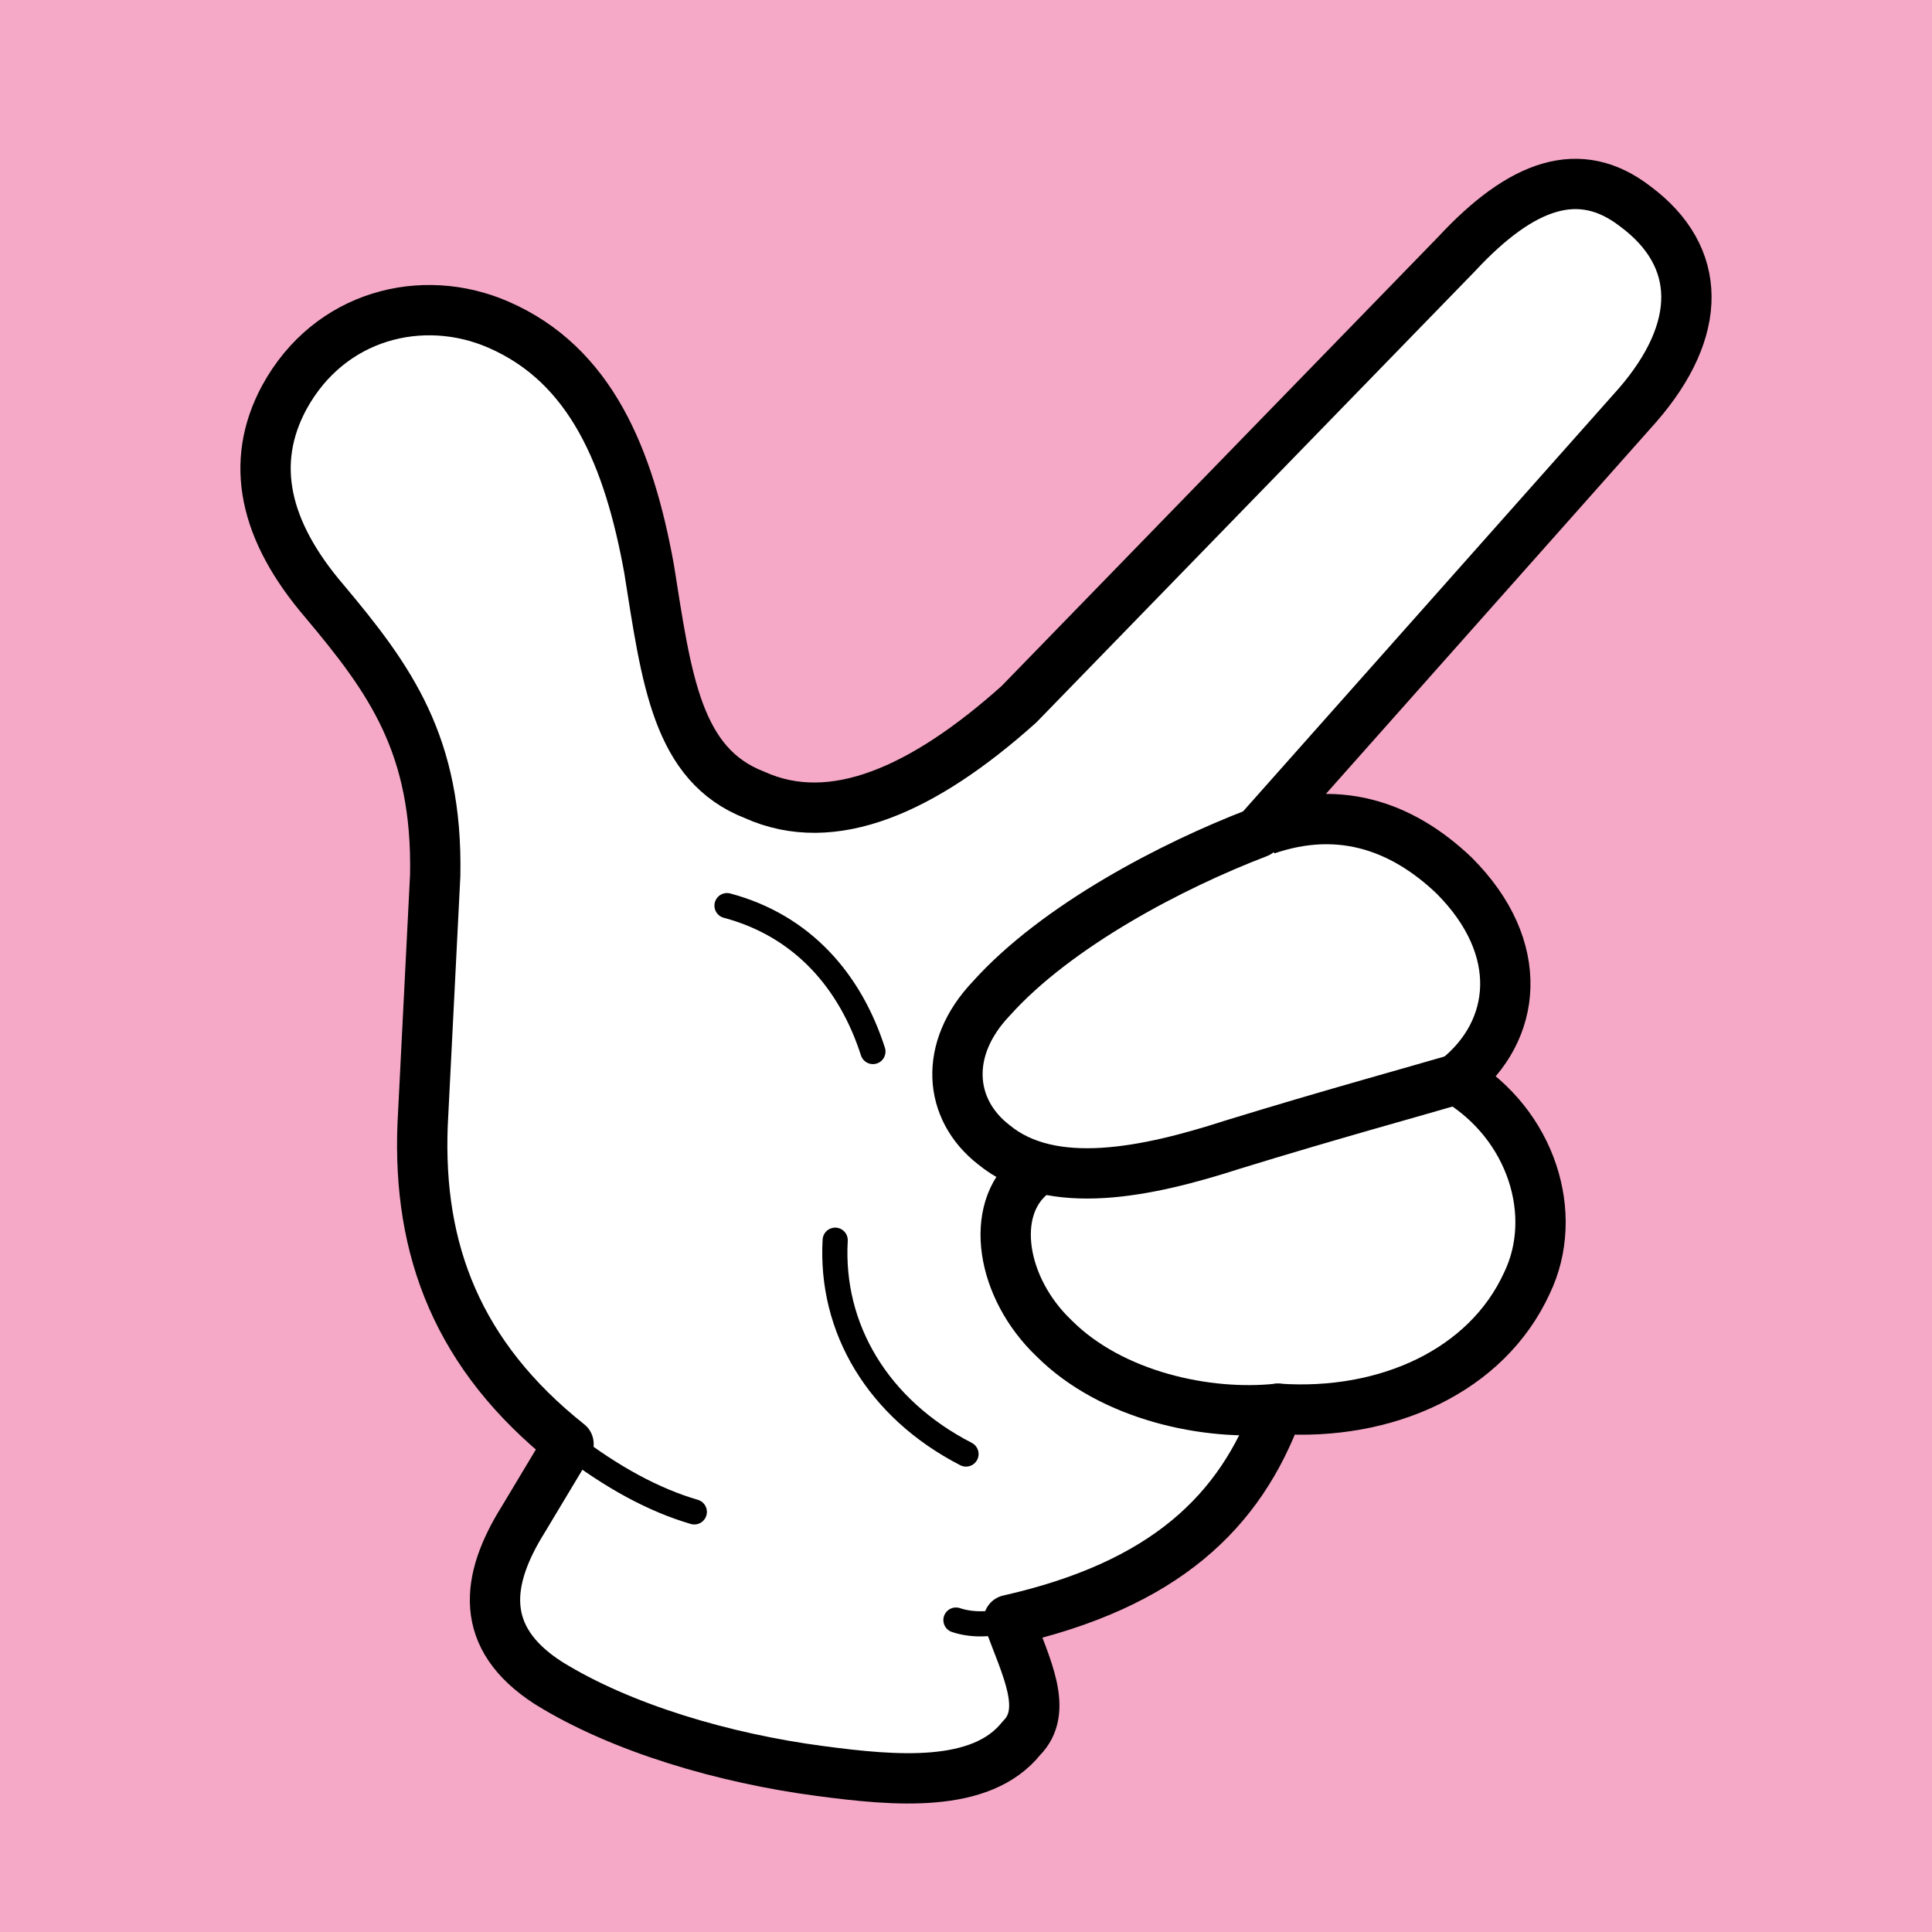
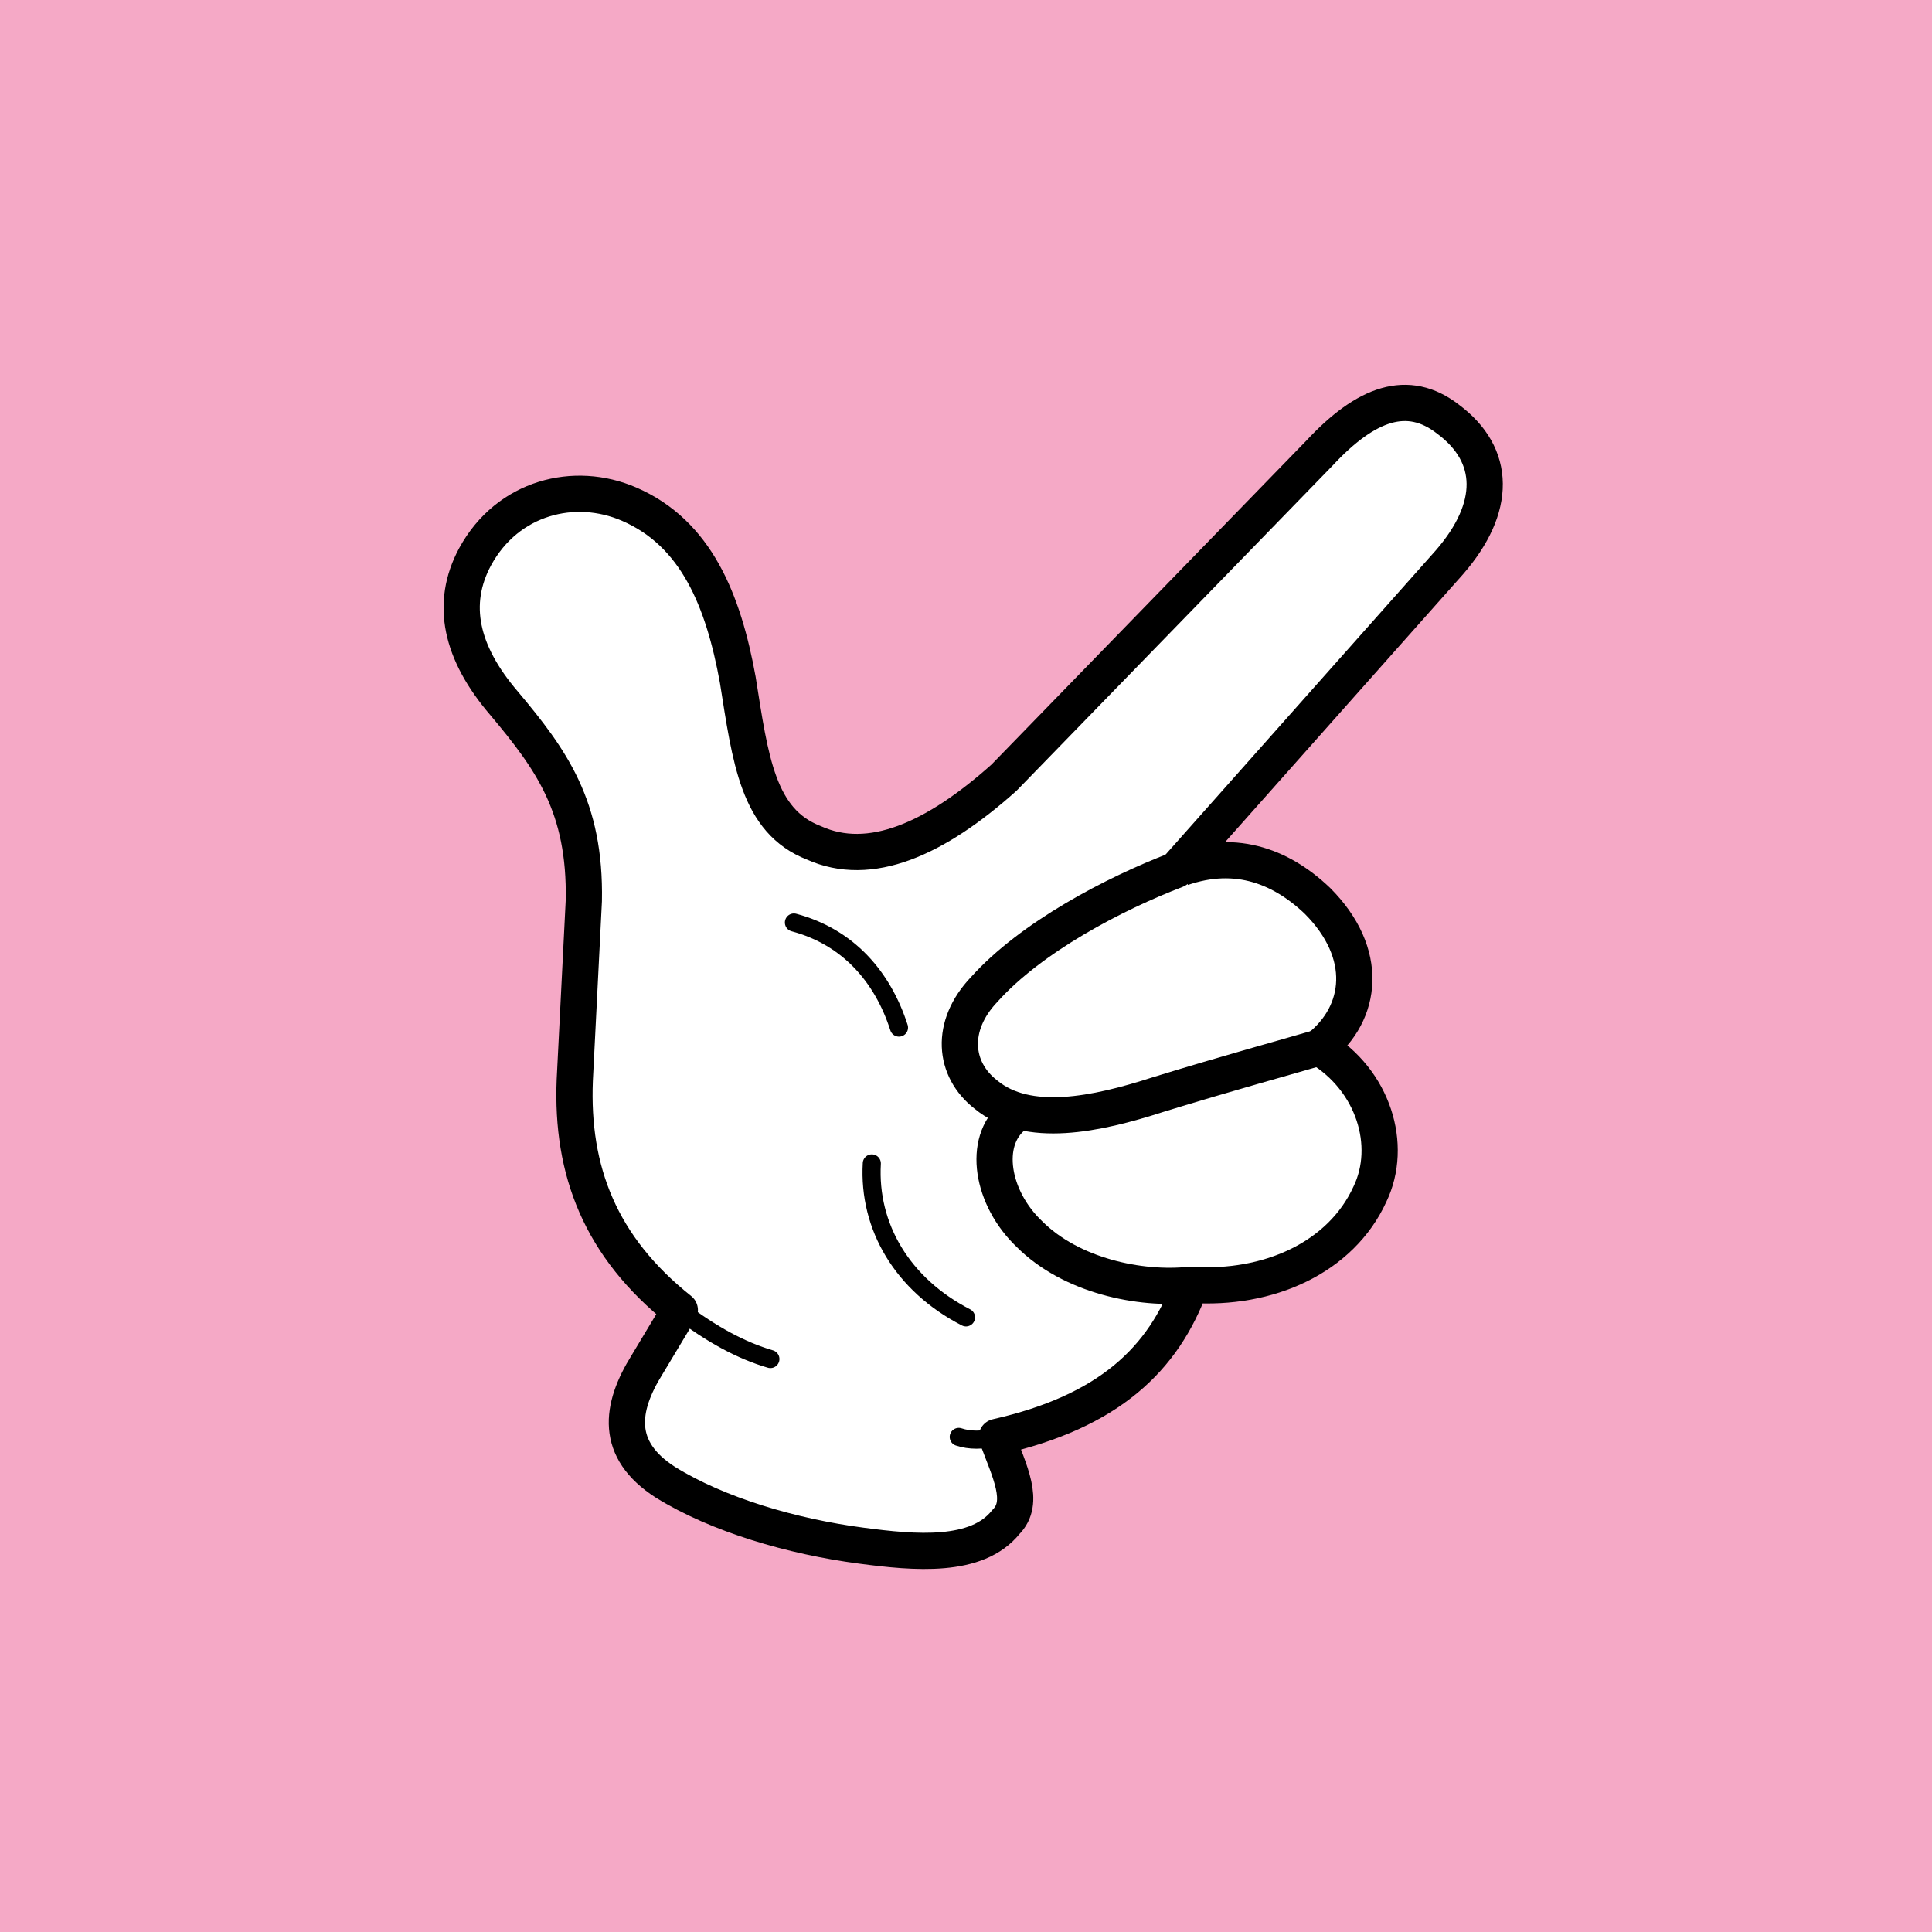
<svg xmlns="http://www.w3.org/2000/svg" width="1024" height="1024" viewBox="0 0 768 768">
  <rect width="768" height="768" fill="#F5A9C6" />
-   <g fill="#FFFFFF" stroke="#000000" stroke-width="20" stroke-linecap="round" stroke-linejoin="round">
+   <g transform="translate(107.52 107.52) scale(0.72)" fill="#FFFFFF" stroke="#000000" stroke-width="20" stroke-linecap="round" stroke-linejoin="round">
    <path d="M226 574 C182 539 166 497 168 447 L173 348 C174 296 155 270 129 239 C105 211 99 184 113 158 C131 125 168 116 198 129 C235 145 250 182 258 226 C265 270 269 304 300 316 C331 330 367 314 405 280 L579 101 C605 73 628 65 650 82 C677 102 677 131 651 161 L500 331 C531 319 557 328 578 348 C607 377 603 410 579 429 C609 447 620 483 607 510 C591 545 551 563 508 560 C493 601 463 630 401 644 C408 663 417 680 406 691 C390 711 356 708 326 704 C288 699 247 687 218 669 C190 651 193 628 208 604 Z" />
    <path d="M500 331 C466 344 420 368 394 397 C375 417 377 441 395 455 C418 474 456 466 490 455 C529 443 562 434 579 429" />
    <path d="M410 467 C393 481 398 512 419 532 C442 555 480 563 508 560" fill="none" />
    <g fill="none" stroke-width="10">
      <path d="M289 360 C319 368 338 390 347 418" />
      <path d="M332 493 C330 528 349 560 384 578" />
      <path d="M226 574 Q252 594 276 601" />
      <path d="M401 644 Q389 647 380 644" />
    </g>
  </g>
</svg>
